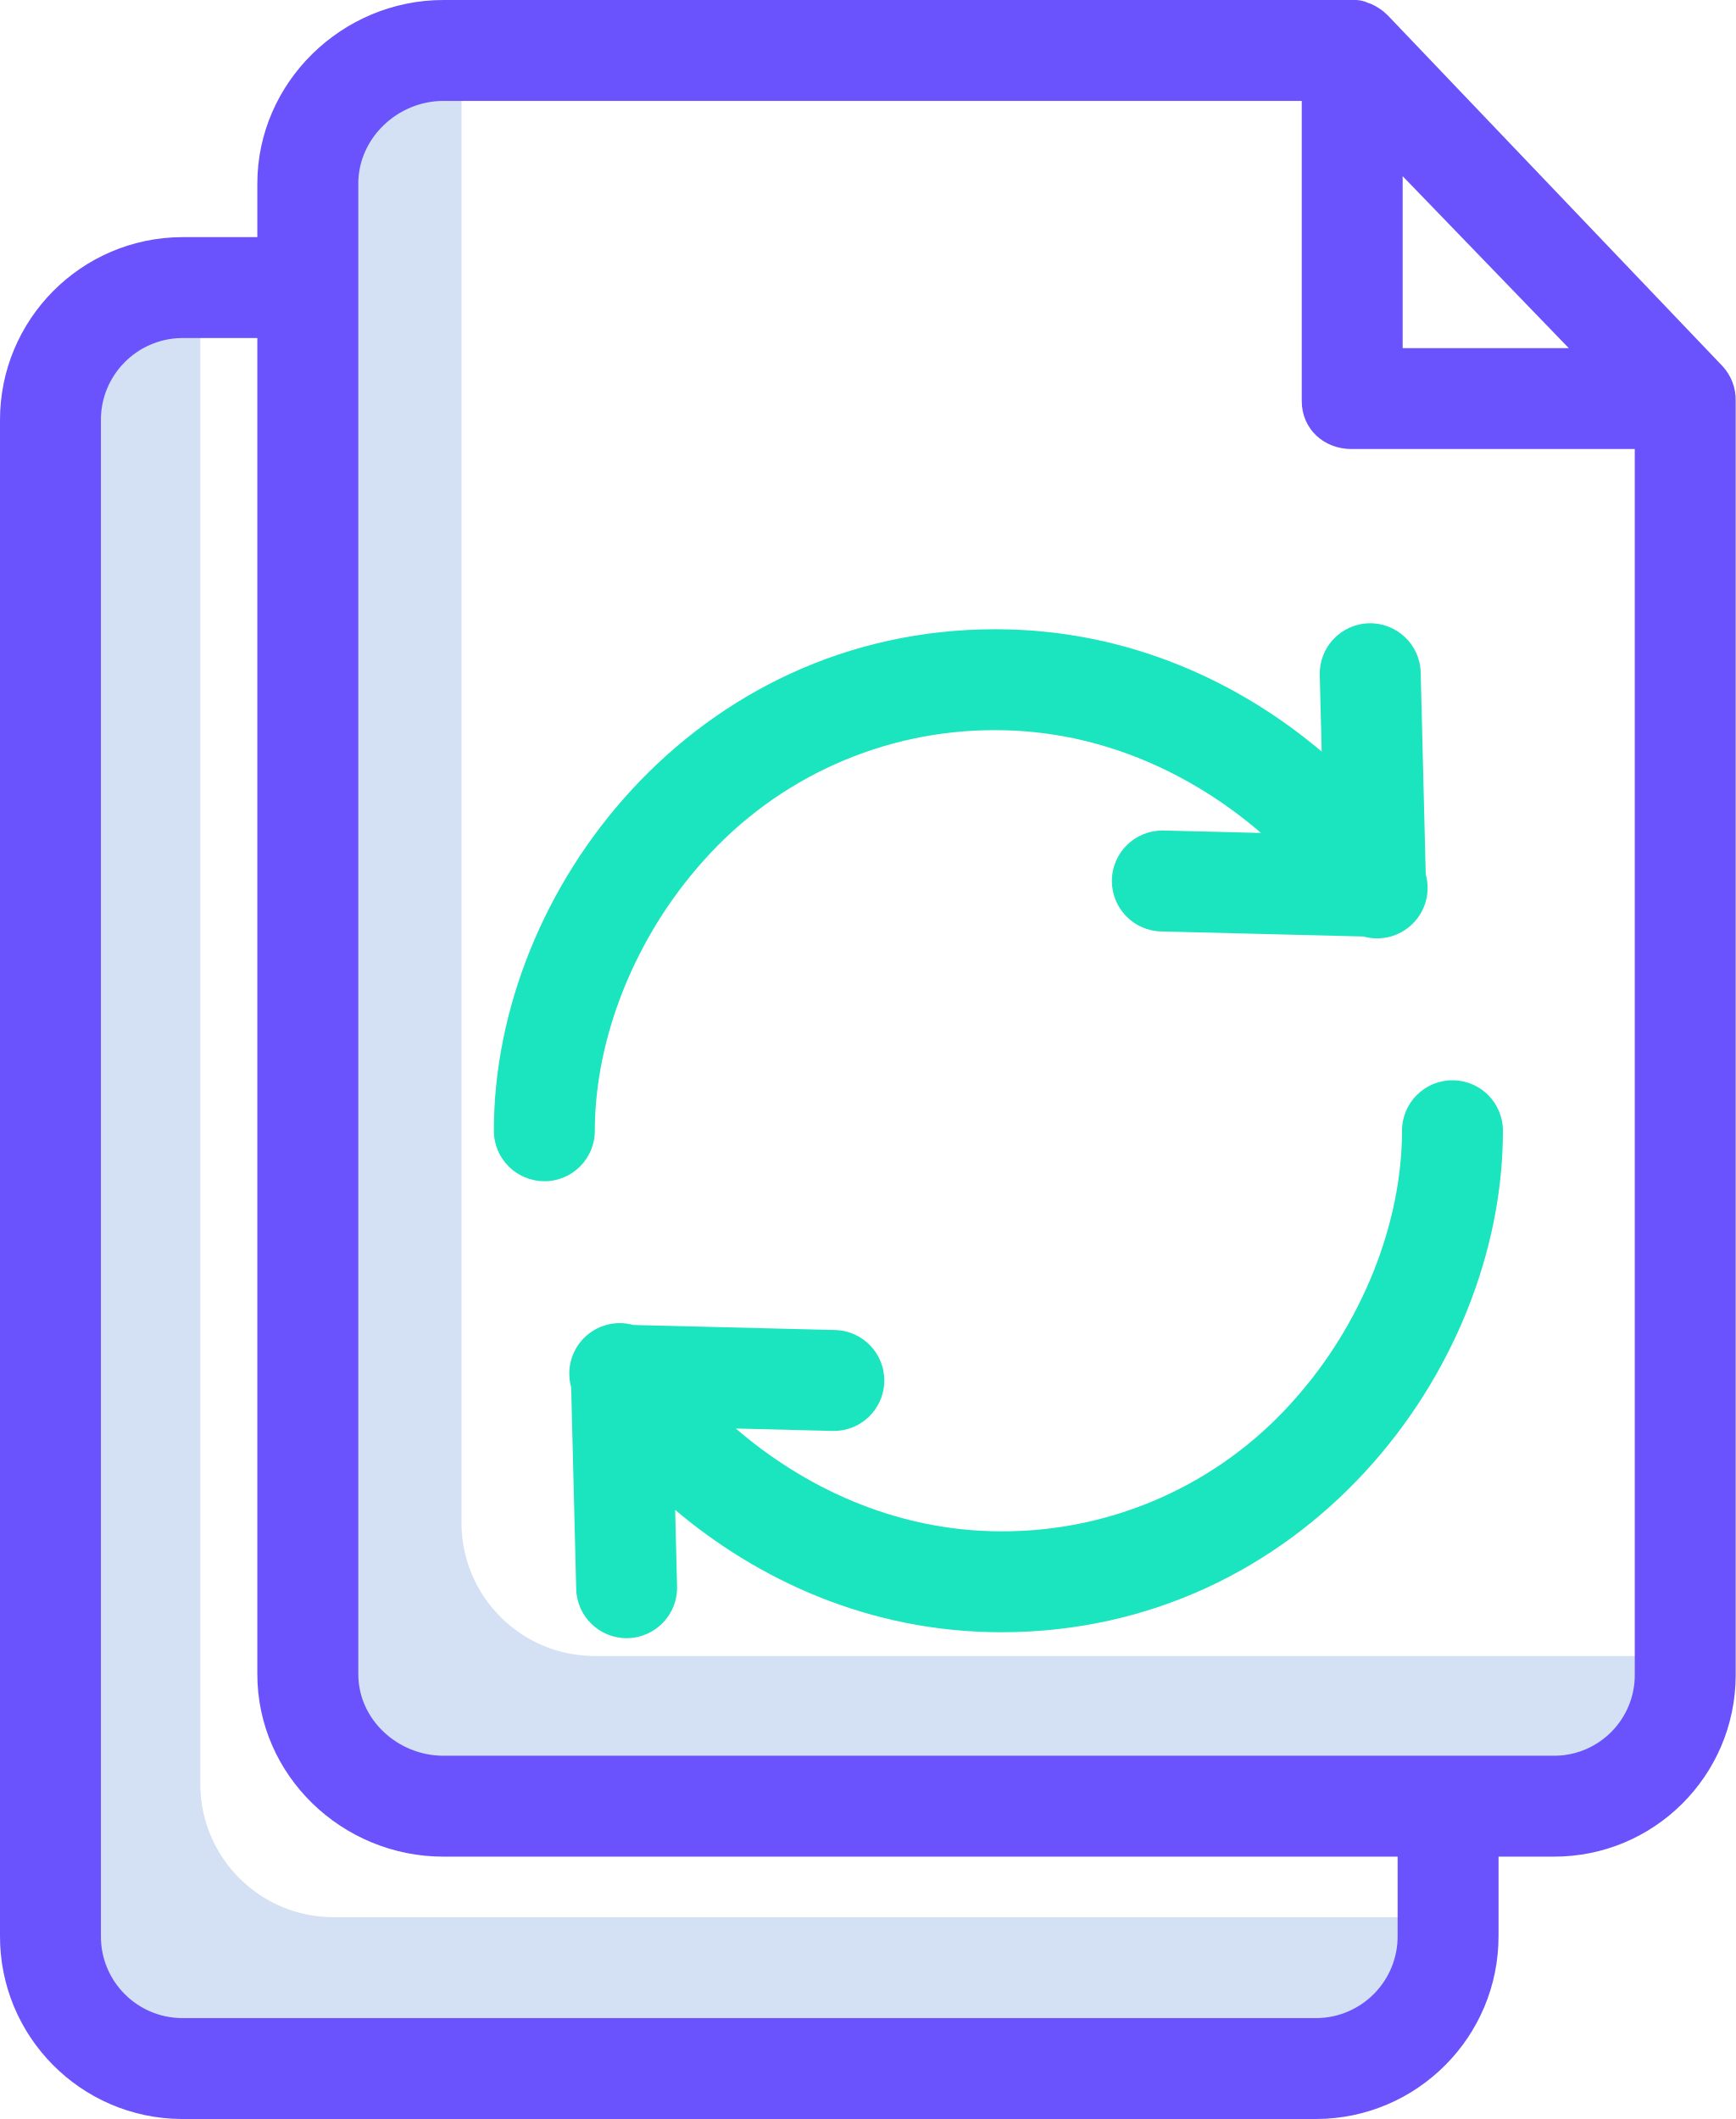
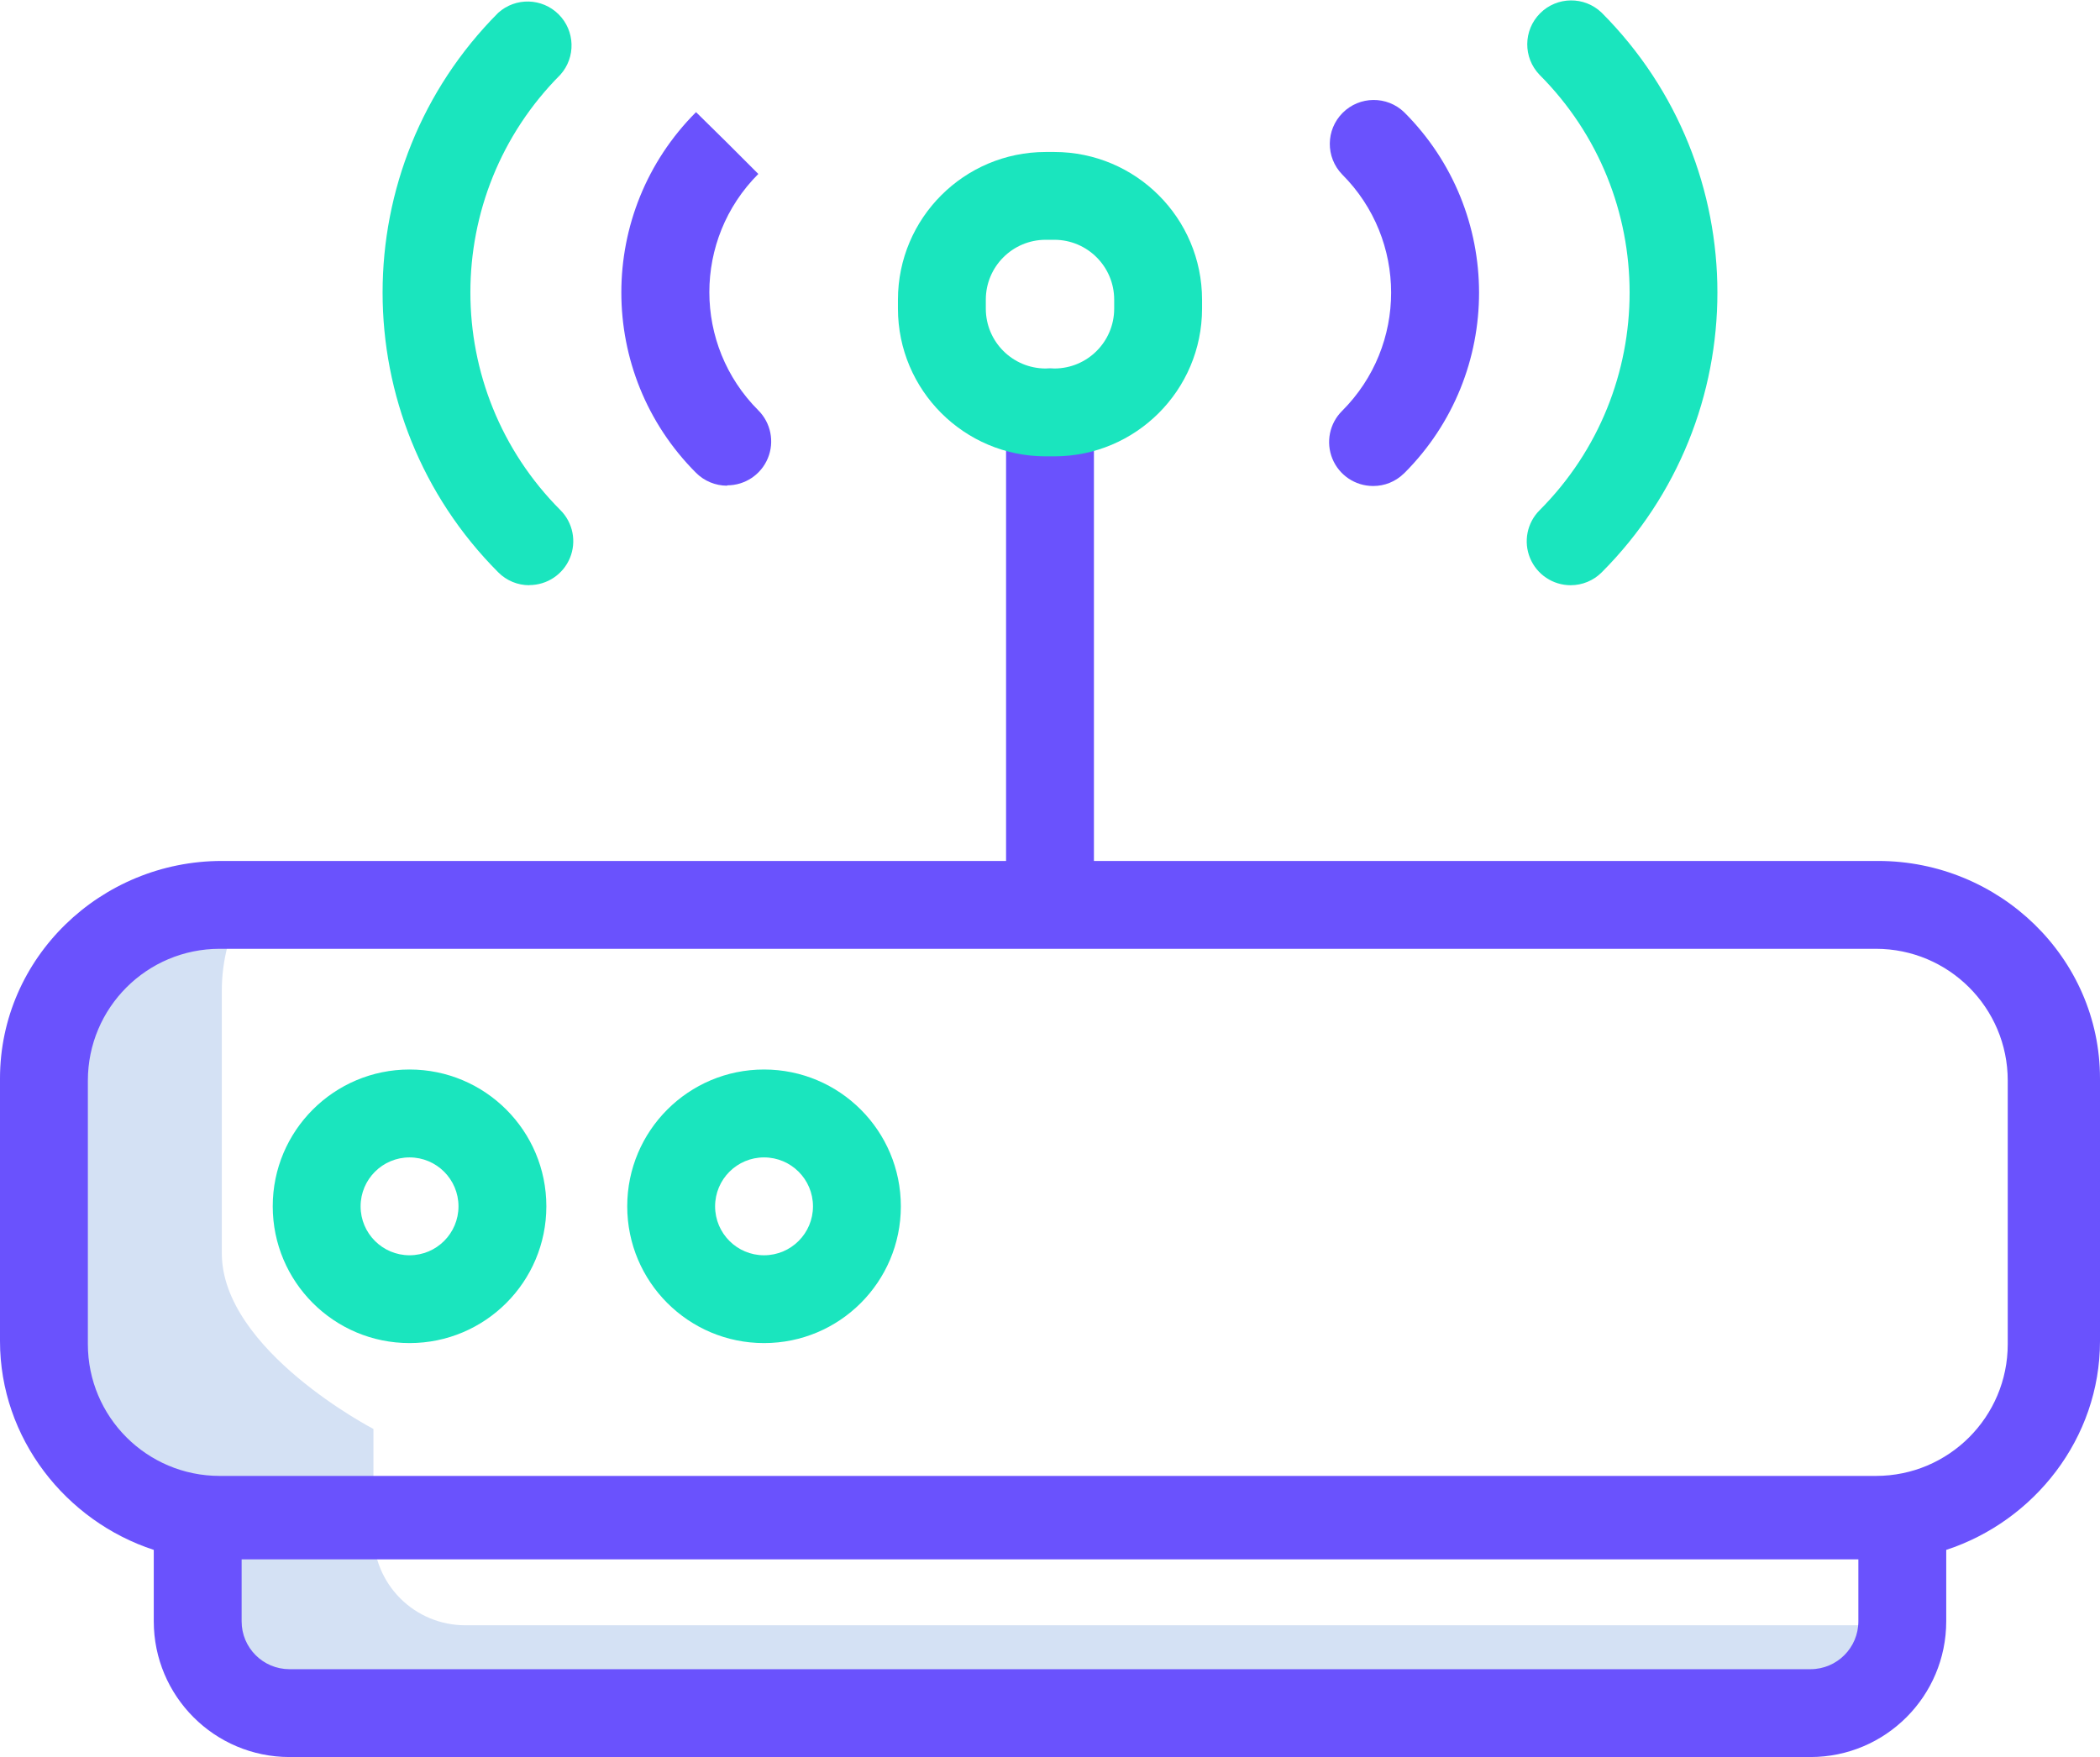
- <svg xmlns="http://www.w3.org/2000/svg" viewBox="0 0 344 420">
+ <svg xmlns="http://www.w3.org/2000/svg" viewBox="0 0 478 399.97">
  <defs>
-     <style>.cls-1{fill:#d4e1f4;}.cls-2{fill:#1ae5be;}.cls-3{fill:#6a52fd;}</style>
+     <style>.cls-1{fill:#d4e1f4;}.cls-2{fill:#6a52fd;}.cls-3{fill:#1ae5be;}</style>
  </defs>
  <g id="Layer_2" data-name="Layer 2">
    <g id="Layer_1-2" data-name="Layer 1">
-       <path class="cls-1" d="M117.88,328.23a26.4,26.4,0,0,1-26.41-26.41V10H87.88A26.41,26.41,0,0,0,61.47,36.41V331.82a26.4,26.4,0,0,0,26.41,26.41h220a26.4,26.4,0,0,0,26.41-26.41v-3.59Z" />
-       <path class="cls-1" d="M66.11,380A26.41,26.41,0,0,1,39.7,353.59V57.06H36.11A26.42,26.42,0,0,0,9.7,83.47V383.59A26.41,26.41,0,0,0,36.11,410H260.83a26.4,26.4,0,0,0,26.41-26.41V380Z" />
-       <path class="cls-2" d="M107.88,234.12a10,10,0,0,1-10-10c0-48,40-99.4,99.41-99.4,26.43,0,48.52,10.6,64.66,24.25l-.38-15.18a10,10,0,0,1,20-.5l1,40a10,10,0,0,1-12.32,12.33l-40-1a10,10,0,1,1,.24-20h.26l19.18.48c-13-11.21-31.16-20.38-52.63-20.38a77.1,77.1,0,0,0-57.91,25.92c-13.46,15-21.5,35-21.5,53.49a10,10,0,0,1-10,10Z" />
-       <path class="cls-2" d="M124.2,324.7a10,10,0,0,1-10-9.75l-1-40a10,10,0,0,1,12.31-12.33l40,1a10,10,0,1,1-.5,20l-19.18-.48c13,11.21,31.16,20.38,52.64,20.38a77,77,0,0,0,57.9-25.92c13.46-15,21.5-35,21.5-53.48a10,10,0,0,1,20,0c0,48-39.94,99.4-99.4,99.4-26.43,0-48.53-10.61-64.66-24.25l.38,15.17a10,10,0,0,1-9.75,10.25Z" />
-       <path class="cls-3" d="M275.09,3.09A1.36,1.36,0,0,1,275,3l-.2-.18a6,6,0,0,0-.53-.48c-.06-.06-.13-.1-.2-.16l-.57-.42a2,2,0,0,0-.27-.17,6.26,6.26,0,0,0-.55-.34L272.2,1a3.42,3.42,0,0,0-.43-.21L271,.52c-.06,0-.12-.07-.17-.09a6.62,6.62,0,0,0-2-.43,2.17,2.17,0,0,1-.26,0H87.88C67.8,0,51,16.34,51,36.41V47H36.11A36.25,36.25,0,0,0,0,83.39v300.2A36.2,36.2,0,0,0,36,420H260.83A36.24,36.24,0,0,0,297,383.68V368h10.89A36,36,0,0,0,344,332.11V79.47a9.8,9.8,0,0,0-2.62-6.91ZM278,34.92,310.92,69H278Zm-1,348.67A16.21,16.21,0,0,1,261,400H36.11A16.17,16.17,0,0,1,20,383.76V83.47A16.23,16.23,0,0,1,36,67H51V331.82C51,351.9,67.8,368,87.88,368H277ZM307.89,348h-220c-9,0-16.88-7.13-16.88-16.18V36.41C71,27.36,78.83,20,87.88,20H258V79.49C258,85,262.34,89,267.86,89H324V331.82A16,16,0,0,1,308.23,348Z" />
+       <path class="cls-1" d="M105.88,370A20.88,20.88,0,0,1,85,349.09V325.31s-34.51-17.91-34.51-40V225.54a39.91,39.91,0,0,1,5.36-20H50.5a40,40,0,0,0-40,40v59.77c0,22.09,34.51,40,34.51,40v23.78A20.88,20.88,0,0,0,65.88,390H412.12A20.86,20.86,0,0,0,433,370Z" />
+       <path class="cls-2" d="M427.5,196H249V93.89a10,10,0,1,0-20,0V196H50.5C22.93,196,0,218,0,245.54v59.77c0,22.17,15,41,35,47.53v16.25A30.92,30.92,0,0,0,65.88,400H412.12A30.92,30.92,0,0,0,443,369.09V352.84c20-6.54,35-25.36,35-47.53V245.54C478,218,455.07,196,427.5,196ZM412.12,380H65.88A10.89,10.89,0,0,1,55,369.09V355H423v14.12A10.9,10.9,0,0,1,412.12,380ZM457,306a30,30,0,0,1-30,30H50a30,30,0,0,1-30-30V246a30,30,0,0,1,30-30H427a30,30,0,0,1,30,30Z" />
+       <path class="cls-3" d="M240,103.89H238a33.65,33.65,0,0,1-33.61-33.61V68.21A33.65,33.65,0,0,1,238,34.6H240a33.65,33.65,0,0,1,33.61,33.61v2.07A33.65,33.65,0,0,1,240,103.89ZM238,54.59a13.63,13.63,0,0,0-13.61,13.62v2.07A13.63,13.63,0,0,0,238,83.89H240a13.63,13.63,0,0,0,13.61-13.61V68.21A13.63,13.63,0,0,0,240,54.59Z" />
+       <path class="cls-2" d="M312.5,110.64a10,10,0,0,1-7-17.11,38.06,38.06,0,0,0,0-53.82,10,10,0,0,1,14.13-14.15,58.07,58.07,0,0,1,.05,82.12l-.19.17a9.9,9.9,0,0,1-6.93,2.79Z" />
+       <path class="cls-3" d="M357.51,133.23a10,10,0,0,1-7.07-17.07,70.18,70.18,0,0,0,0-99.12A10,10,0,0,1,364.58,2.9a90.21,90.21,0,0,1,0,127.4,10,10,0,0,1-7.07,2.93Z" />
+       <path class="cls-2" d="M165.5,110.57a10,10,0,0,1-7.07-2.93,58.07,58.07,0,0,1,0-82.11l7.11,7,7.07,7.07a38.05,38.05,0,0,0,0,53.82l0,0a10,10,0,0,1-7.07,17.07Z" />
+       <path class="cls-3" d="M120.49,133.23a9.93,9.93,0,0,1-7.07-2.93,90.21,90.21,0,0,1,0-127.4A10,10,0,0,1,127.56,17a70.19,70.19,0,0,0,0,99.13,10,10,0,0,1-7.07,17.07Z" />
+       <path class="cls-3" d="M93.23,305.76a31.14,31.14,0,1,1,31.13-31.13,31.14,31.14,0,0,1-31.13,31.13Zm0-42.27a11.14,11.14,0,1,0,11.13,11.14,11.14,11.14,0,0,0-11.13-11.14Z" />
+       <path class="cls-3" d="M173.91,305.76a31.14,31.14,0,1,1,31.14-31.13,31.13,31.13,0,0,1-31.14,31.13Zm0-42.27a11.14,11.14,0,1,0,11.14,11.14,11.14,11.14,0,0,0-11.14-11.14Z" />
    </g>
  </g>
</svg>
